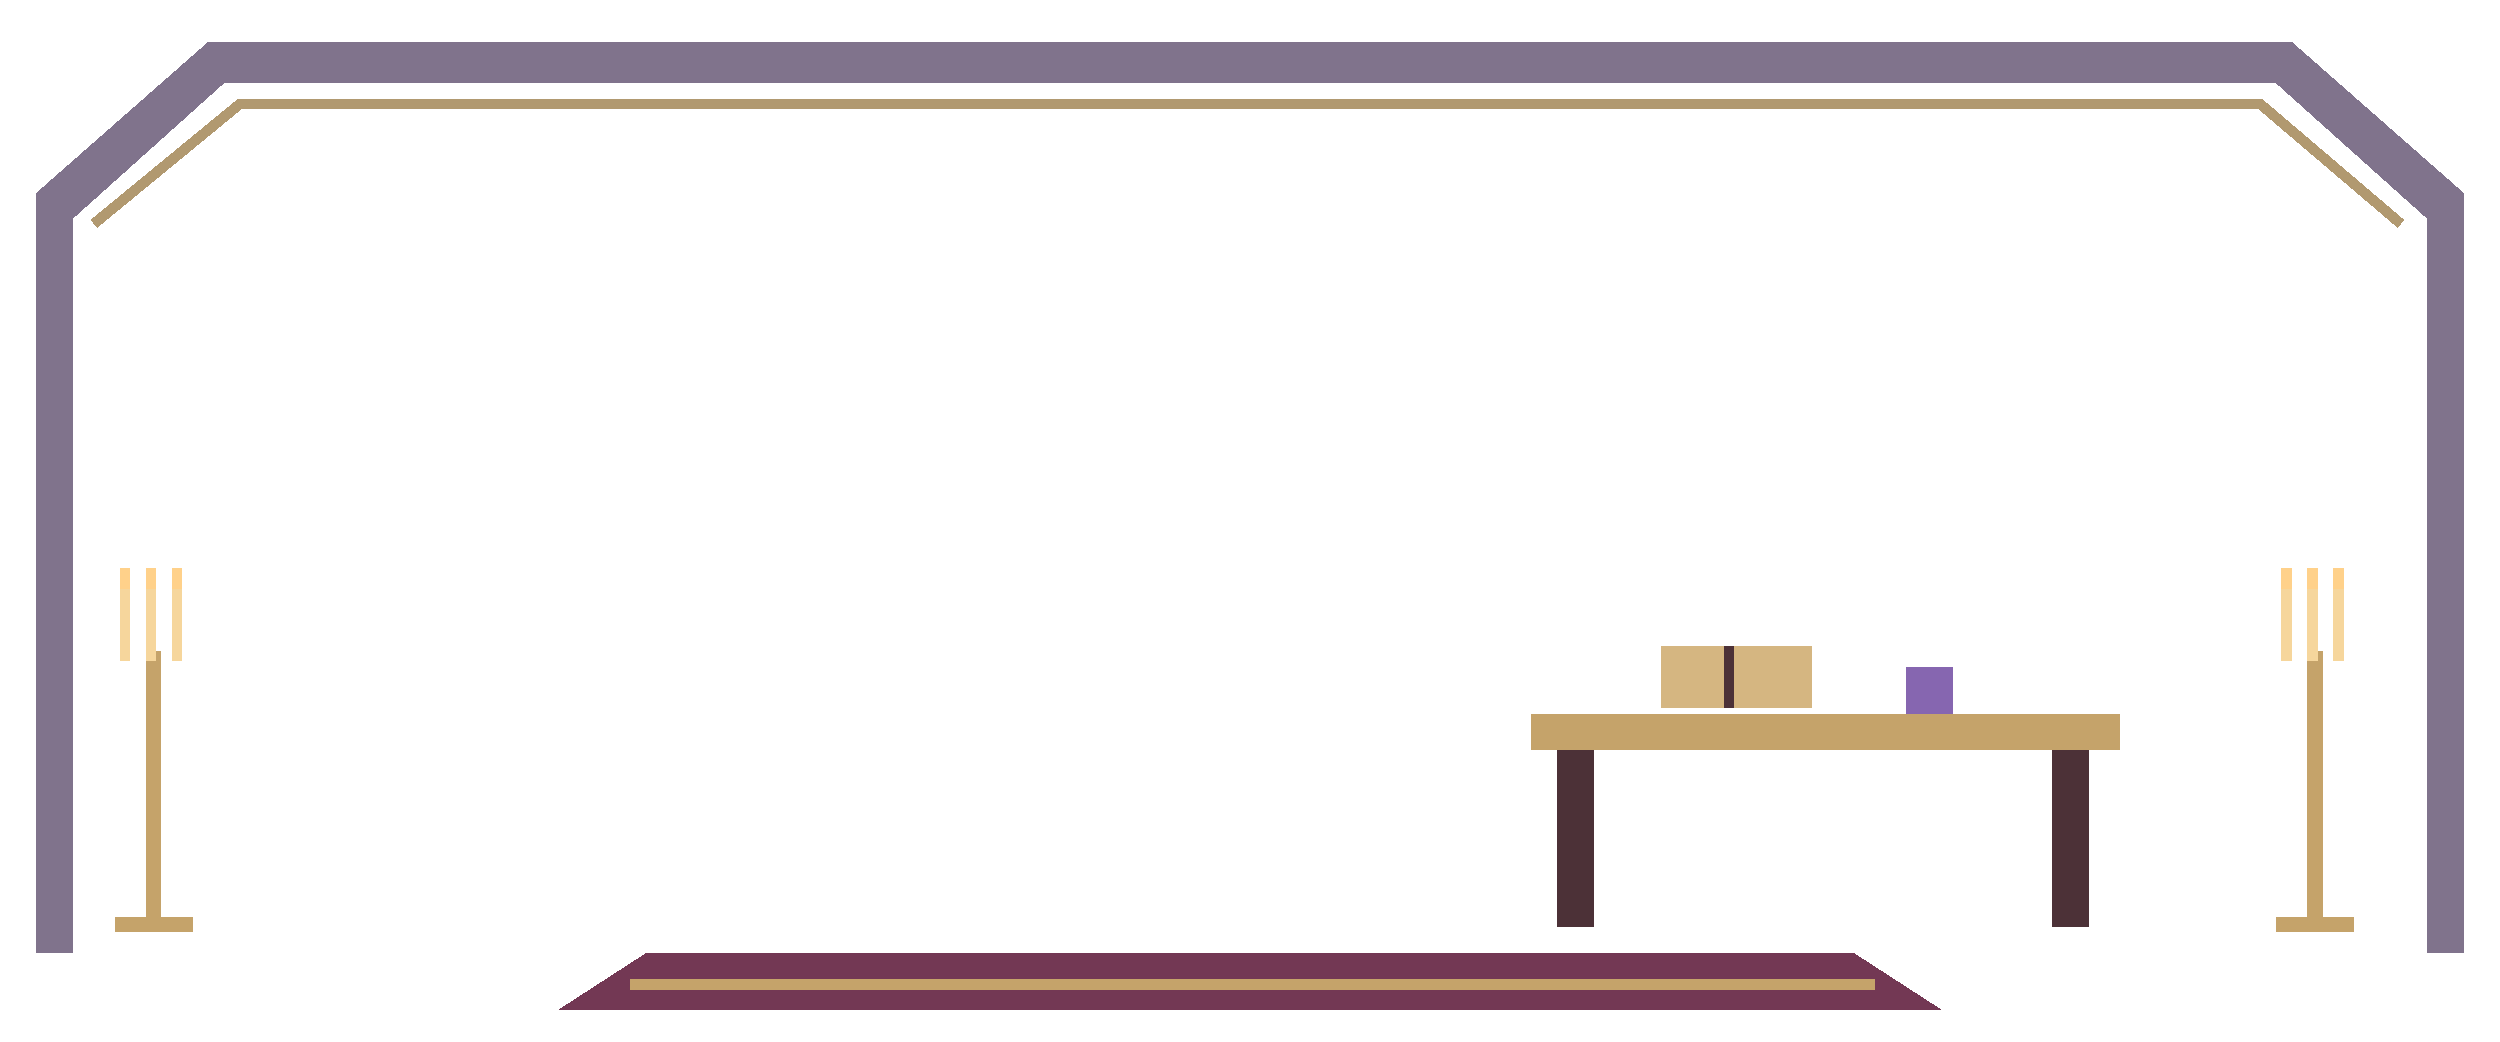
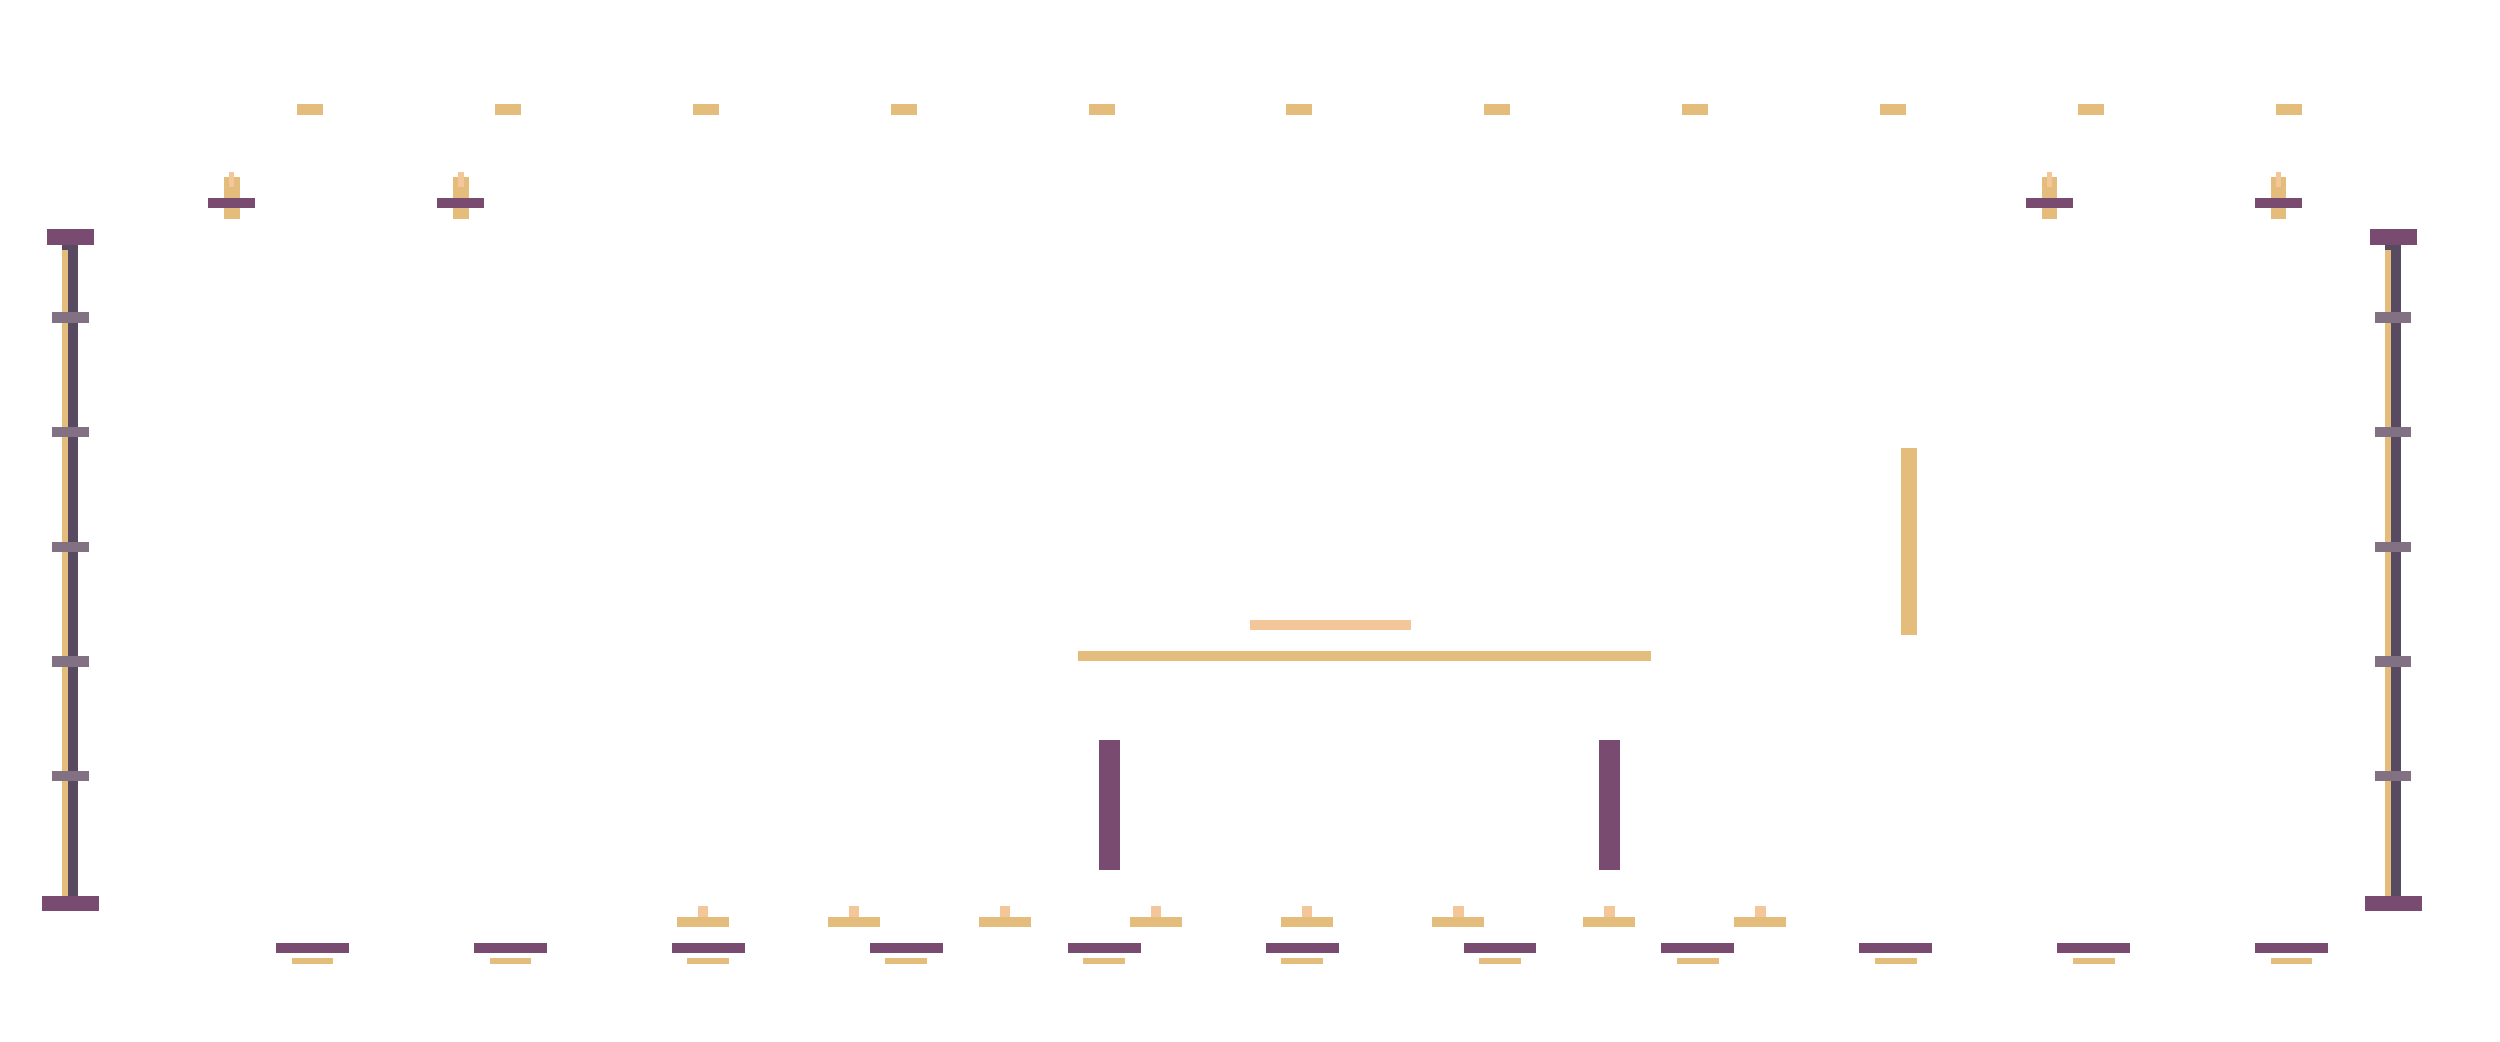
- <svg xmlns="http://www.w3.org/2000/svg" width="480" height="200" viewBox="0 0 480 200" shape-rendering="crispEdges">
-   <rect x="294" y="137" width="113" height="7" fill="#c5a36a" />
-   <rect x="299" y="144" width="7" height="34" fill="#4c3137" />
-   <rect x="394" y="144" width="7" height="34" fill="#4c3137" />
-   <rect x="319" y="124" width="29" height="12" fill="#d5b681" />
-   <rect x="331" y="124" width="2" height="12" fill="#4c3137" />
-   <rect x="366" y="128" width="9" height="9" fill="#8666b0" />
-   <path d="M7 183V37L40 8H440l33 29v146h-7V42L437 16H43L14 42v141z" fill="#80738c" />
-   <path d="M18 43L46 20H434l27 23" fill="none" stroke="#b19970" stroke-width="2" />
-   <path d="M124 183h232l17 11H107z" fill="#733854" />
-   <rect x="121" y="188" width="239" height="2" fill="#c5a36a" />
-   <rect x="28" y="125" width="3" height="52" fill="#c5a36a" />
-   <rect x="22" y="176" width="15" height="3" fill="#c5a36a" />
-   <rect x="23" y="113" width="2" height="14" fill="#f6d69c" />
-   <rect x="23" y="109" width="2" height="4" fill="#ffd18a" />
-   <rect x="28" y="113" width="2" height="14" fill="#f6d69c" />
-   <rect x="28" y="109" width="2" height="4" fill="#ffd18a" />
-   <rect x="33" y="113" width="2" height="14" fill="#f6d69c" />
-   <rect x="33" y="109" width="2" height="4" fill="#ffd18a" />
-   <rect x="443" y="125" width="3" height="52" fill="#c5a36a" />
-   <rect x="437" y="176" width="15" height="3" fill="#c5a36a" />
-   <rect x="438" y="113" width="2" height="14" fill="#f6d69c" />
-   <rect x="438" y="109" width="2" height="4" fill="#ffd18a" />
-   <rect x="443" y="113" width="2" height="14" fill="#f6d69c" />
-   <rect x="443" y="109" width="2" height="4" fill="#ffd18a" />
-   <rect x="448" y="113" width="2" height="14" fill="#f6d69c" />
-   <rect x="448" y="109" width="2" height="4" fill="#ffd18a" />
+ <svg xmlns="http://www.w3.org/2000/svg" viewBox="0 0 480 200" shape-rendering="crispEdges">
+   <rect x="12" y="45" width="3" height="128" fill="#584b61" />
+   <rect x="12" y="48" width="1" height="125" fill="#e4bd7c" />
+   <rect x="9" y="44" width="9" height="3" fill="#794b70" />
+   <rect x="8" y="172" width="11" height="3" fill="#794b70" />
+   <rect x="10" y="60" width="7" height="2" fill="#827083" />
+   <rect x="10" y="82" width="7" height="2" fill="#827083" />
+   <rect x="10" y="104" width="7" height="2" fill="#827083" />
+   <rect x="10" y="126" width="7" height="2" fill="#827083" />
+   <rect x="10" y="148" width="7" height="2" fill="#827083" />
+   <rect x="458" y="45" width="3" height="128" fill="#584b61" />
+   <rect x="458" y="48" width="1" height="125" fill="#e4bd7c" />
+   <rect x="455" y="44" width="9" height="3" fill="#794b70" />
+   <rect x="454" y="172" width="11" height="3" fill="#794b70" />
+   <rect x="456" y="60" width="7" height="2" fill="#827083" />
+   <rect x="456" y="82" width="7" height="2" fill="#827083" />
+   <rect x="456" y="104" width="7" height="2" fill="#827083" />
+   <rect x="456" y="126" width="7" height="2" fill="#827083" />
+   <rect x="456" y="148" width="7" height="2" fill="#827083" />
+   <rect x="53" y="181" width="14" height="2" fill="#794b70" />
+   <rect x="56" y="184" width="8" height="1" fill="#e4bd7c" />
+   <rect x="57" y="20" width="5" height="2" fill="#e4bd7c" />
+   <rect x="91" y="181" width="14" height="2" fill="#794b70" />
+   <rect x="94" y="184" width="8" height="1" fill="#e4bd7c" />
+   <rect x="95" y="20" width="5" height="2" fill="#e4bd7c" />
+   <rect x="129" y="181" width="14" height="2" fill="#794b70" />
+   <rect x="132" y="184" width="8" height="1" fill="#e4bd7c" />
+   <rect x="133" y="20" width="5" height="2" fill="#e4bd7c" />
+   <rect x="167" y="181" width="14" height="2" fill="#794b70" />
+   <rect x="170" y="184" width="8" height="1" fill="#e4bd7c" />
+   <rect x="171" y="20" width="5" height="2" fill="#e4bd7c" />
+   <rect x="205" y="181" width="14" height="2" fill="#794b70" />
+   <rect x="208" y="184" width="8" height="1" fill="#e4bd7c" />
+   <rect x="209" y="20" width="5" height="2" fill="#e4bd7c" />
+   <rect x="243" y="181" width="14" height="2" fill="#794b70" />
+   <rect x="246" y="184" width="8" height="1" fill="#e4bd7c" />
+   <rect x="247" y="20" width="5" height="2" fill="#e4bd7c" />
+   <rect x="281" y="181" width="14" height="2" fill="#794b70" />
+   <rect x="284" y="184" width="8" height="1" fill="#e4bd7c" />
+   <rect x="285" y="20" width="5" height="2" fill="#e4bd7c" />
+   <rect x="319" y="181" width="14" height="2" fill="#794b70" />
+   <rect x="322" y="184" width="8" height="1" fill="#e4bd7c" />
+   <rect x="323" y="20" width="5" height="2" fill="#e4bd7c" />
+   <rect x="357" y="181" width="14" height="2" fill="#794b70" />
+   <rect x="360" y="184" width="8" height="1" fill="#e4bd7c" />
+   <rect x="361" y="20" width="5" height="2" fill="#e4bd7c" />
+   <rect x="395" y="181" width="14" height="2" fill="#794b70" />
+   <rect x="398" y="184" width="8" height="1" fill="#e4bd7c" />
+   <rect x="399" y="20" width="5" height="2" fill="#e4bd7c" />
+   <rect x="433" y="181" width="14" height="2" fill="#794b70" />
+   <rect x="436" y="184" width="8" height="1" fill="#e4bd7c" />
+   <rect x="437" y="20" width="5" height="2" fill="#e4bd7c" />
+   <rect x="207" y="125" width="110" height="2" fill="#e4bd7c" />
+   <rect x="211" y="142" width="4" height="25" fill="#794b70" />
+   <rect x="307" y="142" width="4" height="25" fill="#794b70" />
+   <rect x="240" y="119" width="31" height="2" fill="#f4c79b" />
+   <rect x="365" y="86" width="3" height="36" fill="#e4bd7c" />
+   <rect x="43" y="34" width="3" height="8" fill="#e4bd7c" />
+   <rect x="40" y="38" width="9" height="2" fill="#794b70" />
+   <rect x="44" y="33" width="1" height="3" fill="#f4c79b" />
+   <rect x="87" y="34" width="3" height="8" fill="#e4bd7c" />
+   <rect x="84" y="38" width="9" height="2" fill="#794b70" />
+   <rect x="88" y="33" width="1" height="3" fill="#f4c79b" />
+   <rect x="392" y="34" width="3" height="8" fill="#e4bd7c" />
+   <rect x="389" y="38" width="9" height="2" fill="#794b70" />
+   <rect x="393" y="33" width="1" height="3" fill="#f4c79b" />
+   <rect x="436" y="34" width="3" height="8" fill="#e4bd7c" />
+   <rect x="433" y="38" width="9" height="2" fill="#794b70" />
+   <rect x="437" y="33" width="1" height="3" fill="#f4c79b" />
+   <rect x="130" y="176" width="10" height="2" fill="#e4bd7c" />
+   <rect x="134" y="174" width="2" height="2" fill="#f4c79b" />
+   <rect x="159" y="176" width="10" height="2" fill="#e4bd7c" />
+   <rect x="163" y="174" width="2" height="2" fill="#f4c79b" />
+   <rect x="188" y="176" width="10" height="2" fill="#e4bd7c" />
+   <rect x="192" y="174" width="2" height="2" fill="#f4c79b" />
+   <rect x="217" y="176" width="10" height="2" fill="#e4bd7c" />
+   <rect x="221" y="174" width="2" height="2" fill="#f4c79b" />
+   <rect x="246" y="176" width="10" height="2" fill="#e4bd7c" />
+   <rect x="250" y="174" width="2" height="2" fill="#f4c79b" />
+   <rect x="275" y="176" width="10" height="2" fill="#e4bd7c" />
+   <rect x="279" y="174" width="2" height="2" fill="#f4c79b" />
+   <rect x="304" y="176" width="10" height="2" fill="#e4bd7c" />
+   <rect x="308" y="174" width="2" height="2" fill="#f4c79b" />
+   <rect x="333" y="176" width="10" height="2" fill="#e4bd7c" />
+   <rect x="337" y="174" width="2" height="2" fill="#f4c79b" />
</svg>
